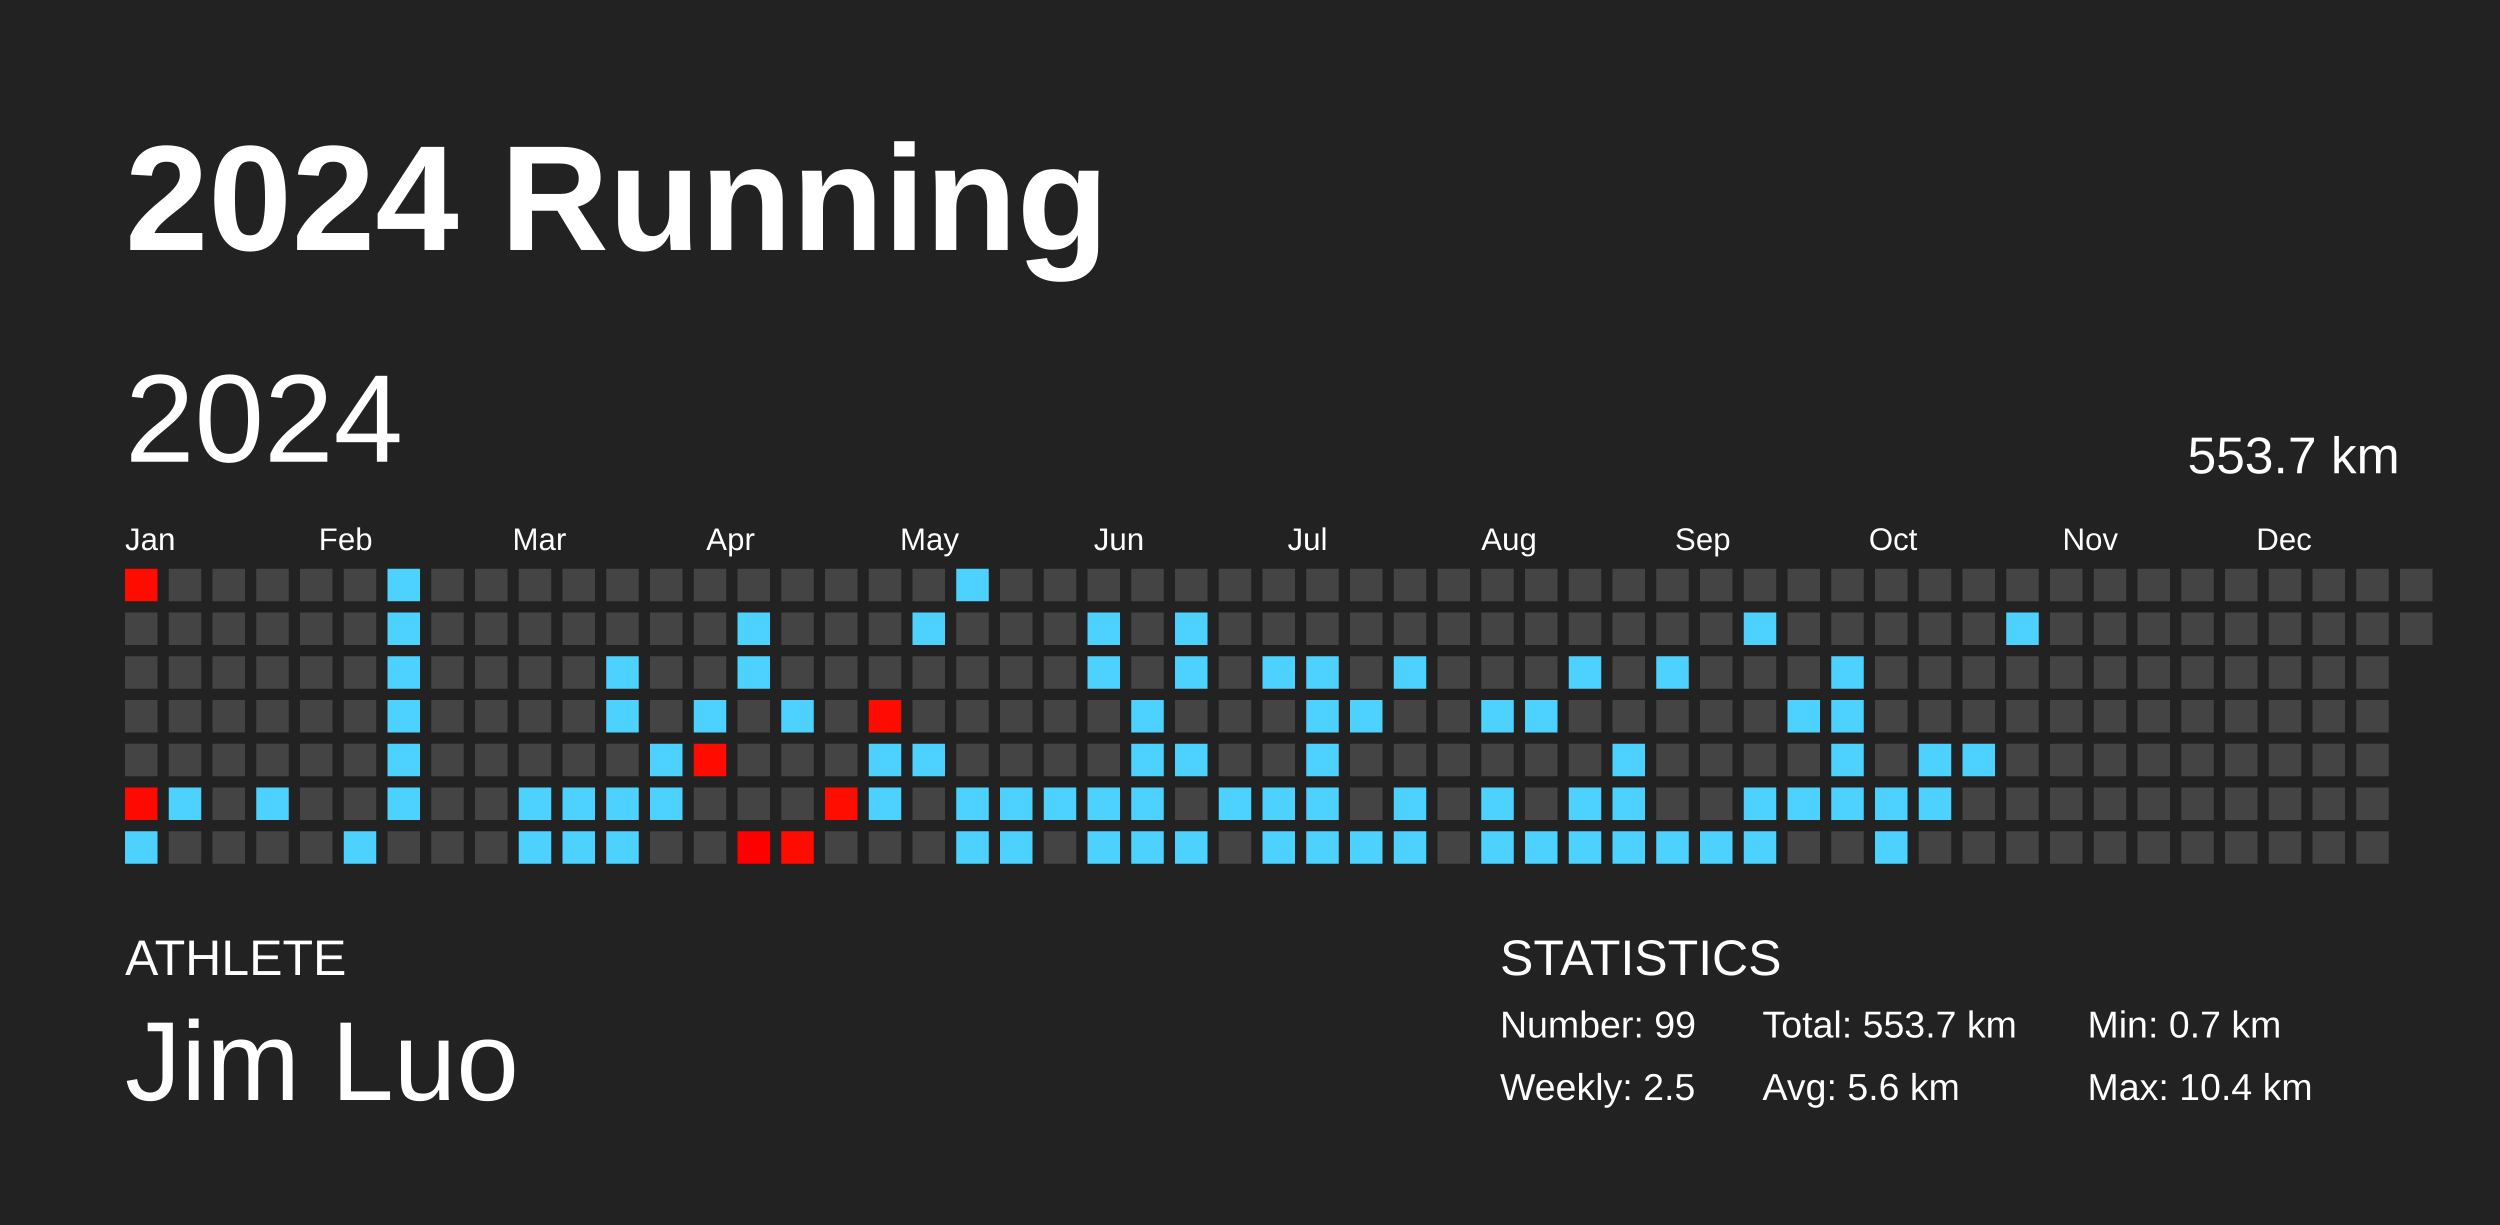
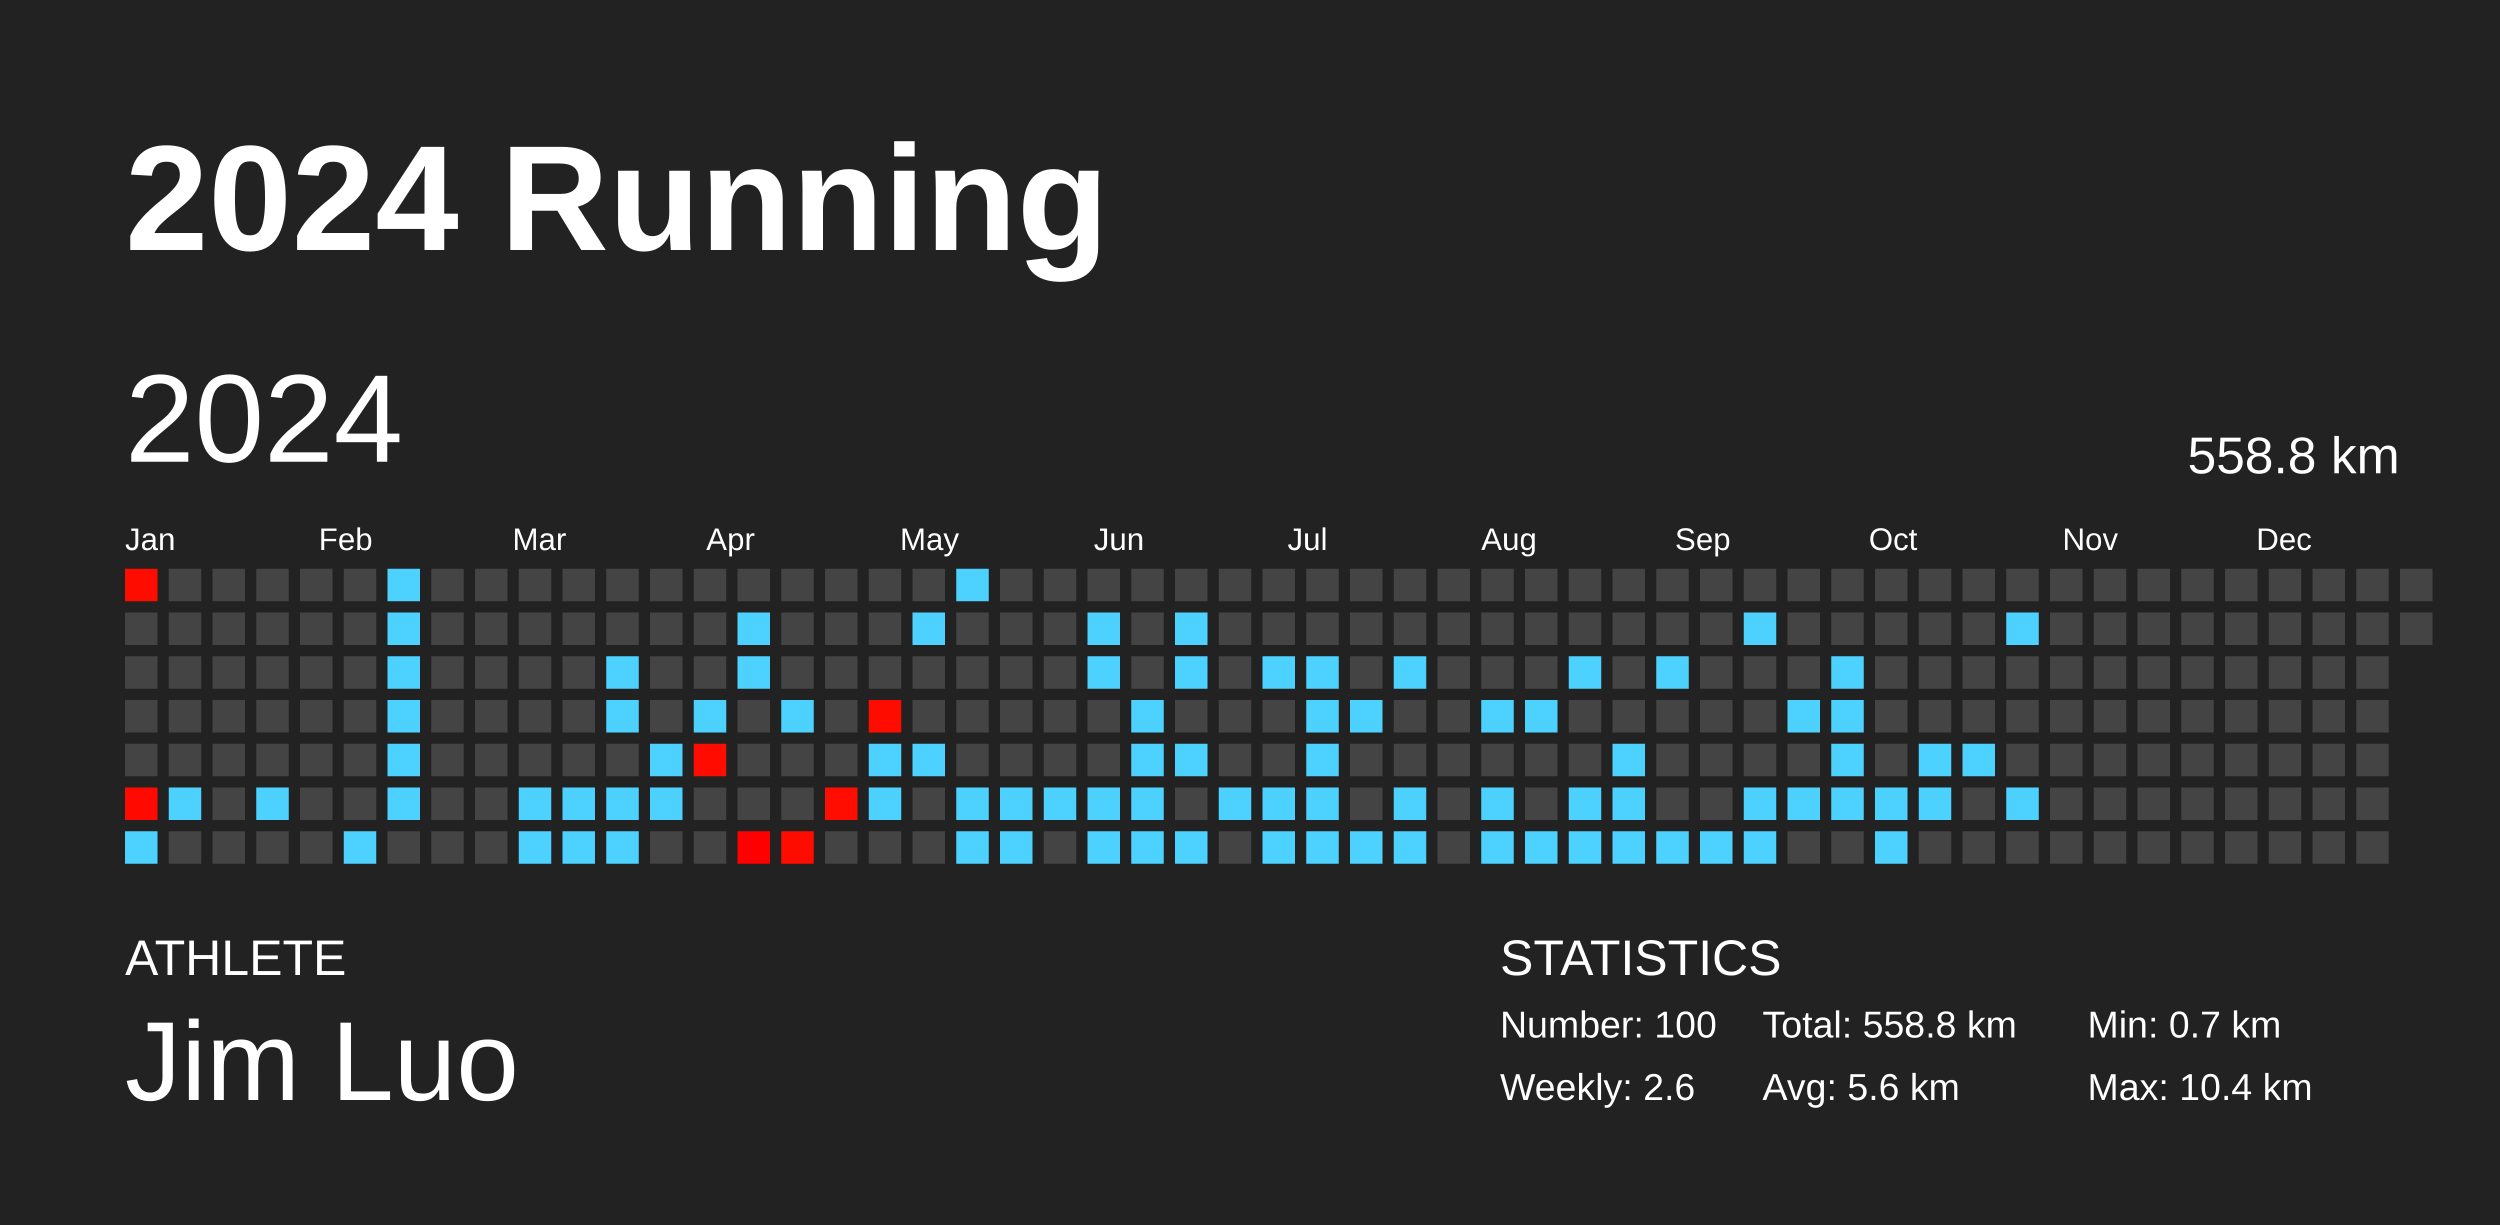
<svg xmlns="http://www.w3.org/2000/svg" baseProfile="full" height="98mm" version="1.1" viewBox="0,0,200,98" width="200mm">
  <defs />
  <rect fill="#222222" height="98" width="200" x="0" y="0" />
  <text fill="#FFFFFF" style="font-size:12px; font-family:Arial; font-weight:bold;" x="10" y="20">2024 Running</text>
  <text fill="#FFFFFF" style="font-size:4px; font-family:Arial" x="10" y="78">ATHLETE</text>
  <text fill="#FFFFFF" style="font-size:9px; font-family:Arial" x="10" y="88">Jim Luo</text>
  <text fill="#FFFFFF" style="font-size:4px; font-family:Arial" x="120" y="78">STATISTICS</text>
-   <text fill="#FFFFFF" style="font-size:3px; font-family:Arial" x="120" y="83">Number: 99</text>
-   <text fill="#FFFFFF" style="font-size:3px; font-family:Arial" x="120" y="88">Weekly: 2.5</text>
-   <text fill="#FFFFFF" style="font-size:3px; font-family:Arial" x="141" y="83">Total: 553.7 km</text>
+   <text fill="#FFFFFF" style="font-size:3px; font-family:Arial" x="120" y="83">Number: 100</text>
+   <text fill="#FFFFFF" style="font-size:3px; font-family:Arial" x="120" y="88">Weekly: 2.6</text>
+   <text fill="#FFFFFF" style="font-size:3px; font-family:Arial" x="141" y="83">Total: 558.8 km</text>
  <text fill="#FFFFFF" style="font-size:3px; font-family:Arial" x="141" y="88">Avg: 5.6 km</text>
  <text fill="#FFFFFF" style="font-size:3px; font-family:Arial" x="167" y="83">Min: 0.7 km</text>
  <text fill="#FFFFFF" style="font-size:3px; font-family:Arial" x="167" y="88">Max: 10.4 km</text>
  <text dominant-baseline="hanging" fill="#FFFFFF" style="font-size:10.0px; font-family:Arial;" x="10" y="30">2024</text>
-   <text dominant-baseline="hanging" fill="#FFFFFF" style="font-size:4.125px; font-family:Arial;" x="175" y="35">553.7 km</text>
+   <text dominant-baseline="hanging" fill="#FFFFFF" style="font-size:4.125px; font-family:Arial;" x="175" y="35">558.8 km</text>
  <text fill="#FFFFFF" style="font-size:2.5px; font-family:Arial" x="10.0" y="44">Jan</text>
  <text fill="#FFFFFF" style="font-size:2.5px; font-family:Arial" x="25.5" y="44">Feb</text>
  <text fill="#FFFFFF" style="font-size:2.5px; font-family:Arial" x="41.0" y="44">Mar</text>
  <text fill="#FFFFFF" style="font-size:2.5px; font-family:Arial" x="56.5" y="44">Apr</text>
  <text fill="#FFFFFF" style="font-size:2.5px; font-family:Arial" x="72.0" y="44">May</text>
  <text fill="#FFFFFF" style="font-size:2.5px; font-family:Arial" x="87.5" y="44">Jun</text>
  <text fill="#FFFFFF" style="font-size:2.5px; font-family:Arial" x="103.0" y="44">Jul</text>
  <text fill="#FFFFFF" style="font-size:2.5px; font-family:Arial" x="118.5" y="44">Aug</text>
  <text fill="#FFFFFF" style="font-size:2.5px; font-family:Arial" x="134.0" y="44">Sep</text>
  <text fill="#FFFFFF" style="font-size:2.5px; font-family:Arial" x="149.5" y="44">Oct</text>
  <text fill="#FFFFFF" style="font-size:2.5px; font-family:Arial" x="165.0" y="44">Nov</text>
  <text fill="#FFFFFF" style="font-size:2.5px; font-family:Arial" x="180.5" y="44">Dec</text>
  <rect fill="#ff0c00" height="2.6" width="2.6" x="10.0" y="45.5" />
  <rect fill="#444444" height="2.6" width="2.6" x="10.0" y="49.0" />
  <rect fill="#444444" height="2.6" width="2.6" x="10.0" y="52.5" />
  <rect fill="#444444" height="2.6" width="2.6" x="10.0" y="56.0" />
  <rect fill="#444444" height="2.6" width="2.6" x="10.0" y="59.5" />
  <rect fill="#ff0900" height="2.6" width="2.6" x="10.0" y="63.0" />
  <rect fill="#4dd2ff" height="2.6" width="2.6" x="10.0" y="66.5" />
  <rect fill="#444444" height="2.6" width="2.6" x="13.5" y="45.5" />
  <rect fill="#444444" height="2.6" width="2.6" x="13.5" y="49.0" />
  <rect fill="#444444" height="2.6" width="2.6" x="13.5" y="52.5" />
  <rect fill="#444444" height="2.6" width="2.6" x="13.5" y="56.0" />
  <rect fill="#444444" height="2.6" width="2.6" x="13.5" y="59.5" />
  <rect fill="#4dd2ff" height="2.6" width="2.6" x="13.5" y="63.0" />
  <rect fill="#444444" height="2.6" width="2.6" x="13.5" y="66.5" />
  <rect fill="#444444" height="2.6" width="2.6" x="17.0" y="45.5" />
  <rect fill="#444444" height="2.6" width="2.6" x="17.0" y="49.0" />
  <rect fill="#444444" height="2.6" width="2.6" x="17.0" y="52.5" />
  <rect fill="#444444" height="2.6" width="2.6" x="17.0" y="56.0" />
  <rect fill="#444444" height="2.6" width="2.6" x="17.0" y="59.5" />
  <rect fill="#444444" height="2.6" width="2.6" x="17.0" y="63.0" />
  <rect fill="#444444" height="2.6" width="2.6" x="17.0" y="66.5" />
  <rect fill="#444444" height="2.6" width="2.6" x="20.5" y="45.5" />
  <rect fill="#444444" height="2.6" width="2.6" x="20.5" y="49.0" />
  <rect fill="#444444" height="2.6" width="2.6" x="20.5" y="52.5" />
  <rect fill="#444444" height="2.6" width="2.6" x="20.5" y="56.0" />
  <rect fill="#444444" height="2.6" width="2.6" x="20.5" y="59.5" />
  <rect fill="#4dd2ff" height="2.6" width="2.6" x="20.5" y="63.0" />
  <rect fill="#444444" height="2.6" width="2.6" x="20.5" y="66.5" />
  <rect fill="#444444" height="2.6" width="2.6" x="24.0" y="45.5" />
  <rect fill="#444444" height="2.6" width="2.6" x="24.0" y="49.0" />
  <rect fill="#444444" height="2.6" width="2.6" x="24.0" y="52.5" />
  <rect fill="#444444" height="2.6" width="2.6" x="24.0" y="56.0" />
  <rect fill="#444444" height="2.6" width="2.6" x="24.0" y="59.5" />
  <rect fill="#444444" height="2.6" width="2.6" x="24.0" y="63.0" />
  <rect fill="#444444" height="2.6" width="2.6" x="24.0" y="66.5" />
  <rect fill="#444444" height="2.6" width="2.6" x="27.5" y="45.5" />
  <rect fill="#444444" height="2.6" width="2.6" x="27.5" y="49.0" />
  <rect fill="#444444" height="2.6" width="2.6" x="27.5" y="52.5" />
  <rect fill="#444444" height="2.6" width="2.6" x="27.5" y="56.0" />
  <rect fill="#444444" height="2.6" width="2.6" x="27.5" y="59.5" />
  <rect fill="#444444" height="2.6" width="2.6" x="27.5" y="63.0" />
  <rect fill="#4dd2ff" height="2.6" width="2.6" x="27.5" y="66.5" />
  <rect fill="#4dd2ff" height="2.6" width="2.6" x="31.0" y="45.5" />
  <rect fill="#4dd2ff" height="2.6" width="2.6" x="31.0" y="49.0" />
  <rect fill="#4dd2ff" height="2.6" width="2.6" x="31.0" y="52.5" />
  <rect fill="#4dd2ff" height="2.6" width="2.6" x="31.0" y="56.0" />
  <rect fill="#4dd2ff" height="2.6" width="2.6" x="31.0" y="59.5" />
  <rect fill="#4dd2ff" height="2.6" width="2.6" x="31.0" y="63.0" />
  <rect fill="#444444" height="2.6" width="2.6" x="31.0" y="66.5" />
  <rect fill="#444444" height="2.6" width="2.6" x="34.5" y="45.5" />
  <rect fill="#444444" height="2.6" width="2.6" x="34.5" y="49.0" />
  <rect fill="#444444" height="2.6" width="2.6" x="34.5" y="52.5" />
  <rect fill="#444444" height="2.6" width="2.6" x="34.5" y="56.0" />
  <rect fill="#444444" height="2.6" width="2.6" x="34.5" y="59.5" />
  <rect fill="#444444" height="2.6" width="2.6" x="34.5" y="63.0" />
  <rect fill="#444444" height="2.6" width="2.6" x="34.5" y="66.5" />
  <rect fill="#444444" height="2.6" width="2.6" x="38.0" y="45.5" />
  <rect fill="#444444" height="2.6" width="2.6" x="38.0" y="49.0" />
  <rect fill="#444444" height="2.6" width="2.6" x="38.0" y="52.5" />
  <rect fill="#444444" height="2.6" width="2.6" x="38.0" y="56.0" />
  <rect fill="#444444" height="2.6" width="2.6" x="38.0" y="59.5" />
  <rect fill="#444444" height="2.6" width="2.6" x="38.0" y="63.0" />
  <rect fill="#444444" height="2.6" width="2.6" x="38.0" y="66.5" />
  <rect fill="#444444" height="2.6" width="2.6" x="41.5" y="45.5" />
  <rect fill="#444444" height="2.6" width="2.6" x="41.5" y="49.0" />
  <rect fill="#444444" height="2.6" width="2.6" x="41.5" y="52.5" />
  <rect fill="#444444" height="2.6" width="2.6" x="41.5" y="56.0" />
  <rect fill="#444444" height="2.6" width="2.6" x="41.5" y="59.5" />
  <rect fill="#4dd2ff" height="2.6" width="2.6" x="41.5" y="63.0" />
  <rect fill="#4dd2ff" height="2.6" width="2.6" x="41.5" y="66.5" />
  <rect fill="#444444" height="2.6" width="2.6" x="45.0" y="45.5" />
  <rect fill="#444444" height="2.6" width="2.6" x="45.0" y="49.0" />
  <rect fill="#444444" height="2.6" width="2.6" x="45.0" y="52.5" />
  <rect fill="#444444" height="2.6" width="2.6" x="45.0" y="56.0" />
  <rect fill="#444444" height="2.6" width="2.6" x="45.0" y="59.5" />
  <rect fill="#4dd2ff" height="2.6" width="2.6" x="45.0" y="63.0" />
  <rect fill="#4dd2ff" height="2.6" width="2.6" x="45.0" y="66.5" />
  <rect fill="#444444" height="2.6" width="2.6" x="48.5" y="45.5" />
  <rect fill="#444444" height="2.6" width="2.6" x="48.5" y="49.0" />
  <rect fill="#4dd2ff" height="2.6" width="2.6" x="48.5" y="52.5" />
  <rect fill="#4dd2ff" height="2.6" width="2.6" x="48.5" y="56.0" />
  <rect fill="#444444" height="2.6" width="2.6" x="48.5" y="59.5" />
  <rect fill="#4dd2ff" height="2.6" width="2.6" x="48.5" y="63.0" />
  <rect fill="#4dd2ff" height="2.6" width="2.6" x="48.5" y="66.5" />
  <rect fill="#444444" height="2.6" width="2.6" x="52.0" y="45.5" />
  <rect fill="#444444" height="2.6" width="2.6" x="52.0" y="49.0" />
  <rect fill="#444444" height="2.6" width="2.6" x="52.0" y="52.5" />
  <rect fill="#444444" height="2.6" width="2.6" x="52.0" y="56.0" />
  <rect fill="#4dd2ff" height="2.6" width="2.6" x="52.0" y="59.5" />
  <rect fill="#4dd2ff" height="2.6" width="2.6" x="52.0" y="63.0" />
  <rect fill="#444444" height="2.6" width="2.6" x="52.0" y="66.5" />
  <rect fill="#444444" height="2.6" width="2.6" x="55.5" y="45.5" />
  <rect fill="#444444" height="2.6" width="2.6" x="55.5" y="49.0" />
  <rect fill="#444444" height="2.6" width="2.6" x="55.5" y="52.5" />
  <rect fill="#4dd2ff" height="2.6" width="2.6" x="55.5" y="56.0" />
  <rect fill="#ff0b00" height="2.6" width="2.6" x="55.5" y="59.5" />
  <rect fill="#444444" height="2.6" width="2.6" x="55.5" y="63.0" />
  <rect fill="#444444" height="2.6" width="2.6" x="55.5" y="66.5" />
  <rect fill="#444444" height="2.6" width="2.6" x="59.0" y="45.5" />
  <rect fill="#4dd2ff" height="2.6" width="2.6" x="59.0" y="49.0" />
  <rect fill="#4dd2ff" height="2.6" width="2.6" x="59.0" y="52.5" />
  <rect fill="#444444" height="2.6" width="2.6" x="59.0" y="56.0" />
  <rect fill="#444444" height="2.6" width="2.6" x="59.0" y="59.5" />
  <rect fill="#444444" height="2.6" width="2.6" x="59.0" y="63.0" />
  <rect fill="#ff0000" height="2.6" width="2.6" x="59.0" y="66.5" />
  <rect fill="#444444" height="2.6" width="2.6" x="62.5" y="45.5" />
  <rect fill="#444444" height="2.6" width="2.6" x="62.5" y="49.0" />
  <rect fill="#444444" height="2.6" width="2.6" x="62.5" y="52.5" />
  <rect fill="#4dd2ff" height="2.6" width="2.6" x="62.5" y="56.0" />
  <rect fill="#444444" height="2.6" width="2.6" x="62.5" y="59.5" />
  <rect fill="#444444" height="2.6" width="2.6" x="62.5" y="63.0" />
  <rect fill="#ff0c00" height="2.6" width="2.6" x="62.5" y="66.5" />
  <rect fill="#444444" height="2.6" width="2.6" x="66.0" y="45.5" />
  <rect fill="#444444" height="2.6" width="2.6" x="66.0" y="49.0" />
  <rect fill="#444444" height="2.6" width="2.6" x="66.0" y="52.5" />
  <rect fill="#444444" height="2.6" width="2.6" x="66.0" y="56.0" />
  <rect fill="#444444" height="2.6" width="2.6" x="66.0" y="59.5" />
  <rect fill="#ff0d00" height="2.6" width="2.6" x="66.0" y="63.0" />
  <rect fill="#444444" height="2.6" width="2.6" x="66.0" y="66.5" />
  <rect fill="#444444" height="2.6" width="2.6" x="69.5" y="45.5" />
  <rect fill="#444444" height="2.6" width="2.6" x="69.5" y="49.0" />
  <rect fill="#444444" height="2.6" width="2.6" x="69.5" y="52.5" />
  <rect fill="#ff0c00" height="2.6" width="2.6" x="69.5" y="56.0" />
  <rect fill="#4dd2ff" height="2.6" width="2.6" x="69.5" y="59.5" />
  <rect fill="#4dd2ff" height="2.6" width="2.6" x="69.5" y="63.0" />
  <rect fill="#444444" height="2.6" width="2.6" x="69.5" y="66.5" />
  <rect fill="#444444" height="2.6" width="2.6" x="73.0" y="45.5" />
  <rect fill="#4dd2ff" height="2.6" width="2.6" x="73.0" y="49.0" />
  <rect fill="#444444" height="2.6" width="2.6" x="73.0" y="52.5" />
  <rect fill="#444444" height="2.6" width="2.6" x="73.0" y="56.0" />
  <rect fill="#4dd2ff" height="2.6" width="2.6" x="73.0" y="59.5" />
  <rect fill="#444444" height="2.6" width="2.6" x="73.0" y="63.0" />
  <rect fill="#444444" height="2.6" width="2.6" x="73.0" y="66.5" />
  <rect fill="#4dd2ff" height="2.6" width="2.6" x="76.5" y="45.5" />
  <rect fill="#444444" height="2.6" width="2.6" x="76.5" y="49.0" />
  <rect fill="#444444" height="2.6" width="2.6" x="76.5" y="52.5" />
  <rect fill="#444444" height="2.6" width="2.6" x="76.5" y="56.0" />
  <rect fill="#444444" height="2.6" width="2.6" x="76.5" y="59.5" />
  <rect fill="#4dd2ff" height="2.6" width="2.6" x="76.5" y="63.0" />
  <rect fill="#4dd2ff" height="2.6" width="2.6" x="76.5" y="66.5" />
  <rect fill="#444444" height="2.6" width="2.6" x="80.0" y="45.5" />
  <rect fill="#444444" height="2.6" width="2.6" x="80.0" y="49.0" />
  <rect fill="#444444" height="2.6" width="2.6" x="80.0" y="52.5" />
  <rect fill="#444444" height="2.6" width="2.6" x="80.0" y="56.0" />
  <rect fill="#444444" height="2.6" width="2.6" x="80.0" y="59.5" />
  <rect fill="#4dd2ff" height="2.6" width="2.6" x="80.0" y="63.0" />
  <rect fill="#4dd2ff" height="2.6" width="2.6" x="80.0" y="66.5" />
  <rect fill="#444444" height="2.6" width="2.6" x="83.5" y="45.5" />
  <rect fill="#444444" height="2.6" width="2.6" x="83.5" y="49.0" />
  <rect fill="#444444" height="2.6" width="2.6" x="83.5" y="52.5" />
  <rect fill="#444444" height="2.6" width="2.6" x="83.5" y="56.0" />
  <rect fill="#444444" height="2.6" width="2.6" x="83.5" y="59.5" />
  <rect fill="#4dd2ff" height="2.6" width="2.6" x="83.5" y="63.0" />
  <rect fill="#444444" height="2.6" width="2.6" x="83.5" y="66.5" />
  <rect fill="#444444" height="2.6" width="2.6" x="87.0" y="45.5" />
  <rect fill="#4dd2ff" height="2.6" width="2.6" x="87.0" y="49.0" />
  <rect fill="#4dd2ff" height="2.6" width="2.6" x="87.0" y="52.5" />
  <rect fill="#444444" height="2.6" width="2.6" x="87.0" y="56.0" />
  <rect fill="#444444" height="2.6" width="2.6" x="87.0" y="59.5" />
  <rect fill="#4dd2ff" height="2.6" width="2.6" x="87.0" y="63.0" />
  <rect fill="#4dd2ff" height="2.6" width="2.6" x="87.0" y="66.5" />
  <rect fill="#444444" height="2.6" width="2.6" x="90.5" y="45.5" />
  <rect fill="#444444" height="2.6" width="2.6" x="90.5" y="49.0" />
  <rect fill="#444444" height="2.6" width="2.6" x="90.5" y="52.5" />
  <rect fill="#4dd2ff" height="2.6" width="2.6" x="90.5" y="56.0" />
  <rect fill="#4dd2ff" height="2.6" width="2.6" x="90.5" y="59.5" />
  <rect fill="#4dd2ff" height="2.6" width="2.6" x="90.5" y="63.0" />
  <rect fill="#4dd2ff" height="2.6" width="2.6" x="90.5" y="66.5" />
  <rect fill="#444444" height="2.6" width="2.6" x="94.0" y="45.5" />
  <rect fill="#4dd2ff" height="2.6" width="2.6" x="94.0" y="49.0" />
  <rect fill="#4dd2ff" height="2.6" width="2.6" x="94.0" y="52.5" />
  <rect fill="#444444" height="2.6" width="2.6" x="94.0" y="56.0" />
  <rect fill="#4dd2ff" height="2.6" width="2.6" x="94.0" y="59.5" />
  <rect fill="#444444" height="2.6" width="2.6" x="94.0" y="63.0" />
  <rect fill="#4dd2ff" height="2.6" width="2.6" x="94.0" y="66.5" />
  <rect fill="#444444" height="2.6" width="2.6" x="97.5" y="45.5" />
  <rect fill="#444444" height="2.6" width="2.6" x="97.5" y="49.0" />
  <rect fill="#444444" height="2.6" width="2.6" x="97.5" y="52.5" />
  <rect fill="#444444" height="2.6" width="2.6" x="97.5" y="56.0" />
  <rect fill="#444444" height="2.6" width="2.6" x="97.5" y="59.5" />
  <rect fill="#4dd2ff" height="2.6" width="2.6" x="97.5" y="63.0" />
  <rect fill="#444444" height="2.6" width="2.6" x="97.5" y="66.5" />
  <rect fill="#444444" height="2.6" width="2.6" x="101.0" y="45.5" />
  <rect fill="#444444" height="2.6" width="2.6" x="101.0" y="49.0" />
  <rect fill="#4dd2ff" height="2.6" width="2.6" x="101.0" y="52.5" />
  <rect fill="#444444" height="2.6" width="2.6" x="101.0" y="56.0" />
  <rect fill="#444444" height="2.6" width="2.6" x="101.0" y="59.5" />
  <rect fill="#4dd2ff" height="2.6" width="2.6" x="101.0" y="63.0" />
  <rect fill="#4dd2ff" height="2.6" width="2.6" x="101.0" y="66.5" />
  <rect fill="#444444" height="2.6" width="2.6" x="104.5" y="45.5" />
  <rect fill="#444444" height="2.6" width="2.6" x="104.5" y="49.0" />
  <rect fill="#4dd2ff" height="2.6" width="2.6" x="104.5" y="52.5" />
  <rect fill="#4dd2ff" height="2.6" width="2.6" x="104.5" y="56.0" />
  <rect fill="#4dd2ff" height="2.6" width="2.6" x="104.5" y="59.5" />
  <rect fill="#4dd2ff" height="2.6" width="2.6" x="104.5" y="63.0" />
  <rect fill="#4dd2ff" height="2.6" width="2.6" x="104.5" y="66.5" />
  <rect fill="#444444" height="2.6" width="2.6" x="108.0" y="45.5" />
  <rect fill="#444444" height="2.6" width="2.6" x="108.0" y="49.0" />
  <rect fill="#444444" height="2.6" width="2.6" x="108.0" y="52.5" />
  <rect fill="#4dd2ff" height="2.6" width="2.6" x="108.0" y="56.0" />
  <rect fill="#444444" height="2.6" width="2.6" x="108.0" y="59.5" />
  <rect fill="#444444" height="2.6" width="2.6" x="108.0" y="63.0" />
  <rect fill="#4dd2ff" height="2.6" width="2.6" x="108.0" y="66.5" />
  <rect fill="#444444" height="2.6" width="2.6" x="111.5" y="45.5" />
  <rect fill="#444444" height="2.6" width="2.6" x="111.5" y="49.0" />
  <rect fill="#4dd2ff" height="2.6" width="2.6" x="111.5" y="52.5" />
  <rect fill="#444444" height="2.6" width="2.6" x="111.5" y="56.0" />
  <rect fill="#444444" height="2.6" width="2.6" x="111.5" y="59.5" />
  <rect fill="#4dd2ff" height="2.6" width="2.6" x="111.5" y="63.0" />
  <rect fill="#4dd2ff" height="2.6" width="2.6" x="111.5" y="66.5" />
  <rect fill="#444444" height="2.6" width="2.6" x="115.0" y="45.5" />
  <rect fill="#444444" height="2.6" width="2.6" x="115.0" y="49.0" />
  <rect fill="#444444" height="2.6" width="2.6" x="115.0" y="52.5" />
  <rect fill="#444444" height="2.6" width="2.6" x="115.0" y="56.0" />
  <rect fill="#444444" height="2.6" width="2.6" x="115.0" y="59.5" />
  <rect fill="#444444" height="2.6" width="2.6" x="115.0" y="63.0" />
  <rect fill="#444444" height="2.6" width="2.6" x="115.0" y="66.5" />
  <rect fill="#444444" height="2.6" width="2.6" x="118.5" y="45.5" />
  <rect fill="#444444" height="2.6" width="2.6" x="118.5" y="49.0" />
  <rect fill="#444444" height="2.6" width="2.6" x="118.5" y="52.5" />
  <rect fill="#4dd2ff" height="2.6" width="2.6" x="118.5" y="56.0" />
  <rect fill="#444444" height="2.6" width="2.6" x="118.5" y="59.5" />
  <rect fill="#4dd2ff" height="2.6" width="2.6" x="118.5" y="63.0" />
  <rect fill="#4dd2ff" height="2.6" width="2.6" x="118.5" y="66.5" />
  <rect fill="#444444" height="2.6" width="2.6" x="122.0" y="45.5" />
  <rect fill="#444444" height="2.6" width="2.6" x="122.0" y="49.0" />
  <rect fill="#444444" height="2.6" width="2.6" x="122.0" y="52.5" />
  <rect fill="#4dd2ff" height="2.6" width="2.6" x="122.0" y="56.0" />
  <rect fill="#444444" height="2.6" width="2.6" x="122.0" y="59.5" />
  <rect fill="#444444" height="2.6" width="2.6" x="122.0" y="63.0" />
  <rect fill="#4dd2ff" height="2.6" width="2.6" x="122.0" y="66.5" />
  <rect fill="#444444" height="2.6" width="2.6" x="125.5" y="45.5" />
  <rect fill="#444444" height="2.6" width="2.6" x="125.5" y="49.0" />
  <rect fill="#4dd2ff" height="2.6" width="2.6" x="125.5" y="52.5" />
  <rect fill="#444444" height="2.6" width="2.6" x="125.5" y="56.0" />
  <rect fill="#444444" height="2.6" width="2.6" x="125.5" y="59.5" />
  <rect fill="#4dd2ff" height="2.6" width="2.6" x="125.5" y="63.0" />
  <rect fill="#4dd2ff" height="2.6" width="2.6" x="125.5" y="66.5" />
  <rect fill="#444444" height="2.6" width="2.6" x="129.0" y="45.5" />
  <rect fill="#444444" height="2.6" width="2.6" x="129.0" y="49.0" />
  <rect fill="#444444" height="2.6" width="2.6" x="129.0" y="52.5" />
  <rect fill="#444444" height="2.6" width="2.6" x="129.0" y="56.0" />
  <rect fill="#4dd2ff" height="2.6" width="2.6" x="129.0" y="59.5" />
  <rect fill="#4dd2ff" height="2.6" width="2.6" x="129.0" y="63.0" />
  <rect fill="#4dd2ff" height="2.6" width="2.6" x="129.0" y="66.5" />
  <rect fill="#444444" height="2.6" width="2.6" x="132.5" y="45.5" />
  <rect fill="#444444" height="2.6" width="2.6" x="132.5" y="49.0" />
  <rect fill="#4dd2ff" height="2.6" width="2.6" x="132.5" y="52.5" />
  <rect fill="#444444" height="2.6" width="2.6" x="132.5" y="56.0" />
  <rect fill="#444444" height="2.6" width="2.6" x="132.5" y="59.5" />
  <rect fill="#444444" height="2.6" width="2.6" x="132.5" y="63.0" />
  <rect fill="#4dd2ff" height="2.6" width="2.6" x="132.5" y="66.5" />
  <rect fill="#444444" height="2.6" width="2.6" x="136.0" y="45.5" />
  <rect fill="#444444" height="2.6" width="2.6" x="136.0" y="49.0" />
  <rect fill="#444444" height="2.6" width="2.6" x="136.0" y="52.5" />
  <rect fill="#444444" height="2.6" width="2.6" x="136.0" y="56.0" />
  <rect fill="#444444" height="2.6" width="2.6" x="136.0" y="59.5" />
  <rect fill="#444444" height="2.6" width="2.6" x="136.0" y="63.0" />
  <rect fill="#4dd2ff" height="2.6" width="2.6" x="136.0" y="66.5" />
  <rect fill="#444444" height="2.6" width="2.6" x="139.5" y="45.5" />
  <rect fill="#4dd2ff" height="2.6" width="2.6" x="139.5" y="49.0" />
  <rect fill="#444444" height="2.6" width="2.6" x="139.5" y="52.5" />
  <rect fill="#444444" height="2.6" width="2.6" x="139.5" y="56.0" />
  <rect fill="#444444" height="2.6" width="2.6" x="139.5" y="59.5" />
  <rect fill="#4dd2ff" height="2.6" width="2.6" x="139.5" y="63.0" />
  <rect fill="#4dd2ff" height="2.6" width="2.6" x="139.5" y="66.5" />
  <rect fill="#444444" height="2.6" width="2.6" x="143.0" y="45.5" />
  <rect fill="#444444" height="2.6" width="2.6" x="143.0" y="49.0" />
  <rect fill="#444444" height="2.6" width="2.6" x="143.0" y="52.5" />
  <rect fill="#4dd2ff" height="2.6" width="2.6" x="143.0" y="56.0" />
  <rect fill="#444444" height="2.6" width="2.6" x="143.0" y="59.5" />
  <rect fill="#4dd2ff" height="2.6" width="2.6" x="143.0" y="63.0" />
  <rect fill="#444444" height="2.6" width="2.6" x="143.0" y="66.5" />
  <rect fill="#444444" height="2.6" width="2.6" x="146.5" y="45.5" />
  <rect fill="#444444" height="2.6" width="2.6" x="146.5" y="49.0" />
  <rect fill="#4dd2ff" height="2.6" width="2.6" x="146.5" y="52.5" />
  <rect fill="#4dd2ff" height="2.6" width="2.6" x="146.5" y="56.0" />
  <rect fill="#4dd2ff" height="2.6" width="2.6" x="146.5" y="59.5" />
  <rect fill="#4dd2ff" height="2.6" width="2.6" x="146.5" y="63.0" />
  <rect fill="#444444" height="2.6" width="2.6" x="146.5" y="66.5" />
  <rect fill="#444444" height="2.6" width="2.6" x="150.0" y="45.5" />
  <rect fill="#444444" height="2.6" width="2.6" x="150.0" y="49.0" />
  <rect fill="#444444" height="2.6" width="2.6" x="150.0" y="52.5" />
  <rect fill="#444444" height="2.6" width="2.6" x="150.0" y="56.0" />
  <rect fill="#444444" height="2.6" width="2.6" x="150.0" y="59.5" />
  <rect fill="#4dd2ff" height="2.6" width="2.6" x="150.0" y="63.0" />
  <rect fill="#4dd2ff" height="2.6" width="2.6" x="150.0" y="66.5" />
  <rect fill="#444444" height="2.6" width="2.6" x="153.5" y="45.5" />
  <rect fill="#444444" height="2.6" width="2.6" x="153.5" y="49.0" />
  <rect fill="#444444" height="2.6" width="2.6" x="153.5" y="52.5" />
  <rect fill="#444444" height="2.6" width="2.6" x="153.5" y="56.0" />
  <rect fill="#4dd2ff" height="2.6" width="2.6" x="153.5" y="59.5" />
  <rect fill="#4dd2ff" height="2.6" width="2.6" x="153.5" y="63.0" />
  <rect fill="#444444" height="2.6" width="2.6" x="153.5" y="66.5" />
  <rect fill="#444444" height="2.6" width="2.6" x="157.0" y="45.5" />
  <rect fill="#444444" height="2.6" width="2.6" x="157.0" y="49.0" />
  <rect fill="#444444" height="2.6" width="2.6" x="157.0" y="52.5" />
  <rect fill="#444444" height="2.6" width="2.6" x="157.0" y="56.0" />
  <rect fill="#4dd2ff" height="2.6" width="2.6" x="157.0" y="59.5" />
  <rect fill="#444444" height="2.6" width="2.6" x="157.0" y="63.0" />
  <rect fill="#444444" height="2.6" width="2.6" x="157.0" y="66.5" />
  <rect fill="#444444" height="2.6" width="2.6" x="160.5" y="45.5" />
  <rect fill="#4dd2ff" height="2.6" width="2.6" x="160.5" y="49.0" />
  <rect fill="#444444" height="2.6" width="2.6" x="160.5" y="52.5" />
  <rect fill="#444444" height="2.6" width="2.6" x="160.5" y="56.0" />
  <rect fill="#444444" height="2.6" width="2.6" x="160.5" y="59.5" />
-   <rect fill="#444444" height="2.6" width="2.6" x="160.5" y="63.0" />
+   <rect fill="#4dd2ff" height="2.6" width="2.6" x="160.5" y="63.0" />
  <rect fill="#444444" height="2.6" width="2.6" x="160.5" y="66.5" />
  <rect fill="#444444" height="2.6" width="2.6" x="164.0" y="45.5" />
  <rect fill="#444444" height="2.6" width="2.6" x="164.0" y="49.0" />
  <rect fill="#444444" height="2.6" width="2.6" x="164.0" y="52.5" />
  <rect fill="#444444" height="2.6" width="2.6" x="164.0" y="56.0" />
  <rect fill="#444444" height="2.6" width="2.6" x="164.0" y="59.5" />
  <rect fill="#444444" height="2.6" width="2.6" x="164.0" y="63.0" />
  <rect fill="#444444" height="2.6" width="2.6" x="164.0" y="66.5" />
  <rect fill="#444444" height="2.6" width="2.6" x="167.5" y="45.5" />
  <rect fill="#444444" height="2.6" width="2.6" x="167.5" y="49.0" />
  <rect fill="#444444" height="2.6" width="2.6" x="167.5" y="52.5" />
  <rect fill="#444444" height="2.6" width="2.6" x="167.5" y="56.0" />
  <rect fill="#444444" height="2.6" width="2.6" x="167.5" y="59.5" />
  <rect fill="#444444" height="2.6" width="2.6" x="167.5" y="63.0" />
  <rect fill="#444444" height="2.6" width="2.6" x="167.5" y="66.5" />
  <rect fill="#444444" height="2.6" width="2.6" x="171.0" y="45.5" />
  <rect fill="#444444" height="2.6" width="2.6" x="171.0" y="49.0" />
  <rect fill="#444444" height="2.6" width="2.6" x="171.0" y="52.5" />
  <rect fill="#444444" height="2.6" width="2.6" x="171.0" y="56.0" />
  <rect fill="#444444" height="2.6" width="2.6" x="171.0" y="59.5" />
  <rect fill="#444444" height="2.6" width="2.6" x="171.0" y="63.0" />
  <rect fill="#444444" height="2.6" width="2.6" x="171.0" y="66.5" />
  <rect fill="#444444" height="2.6" width="2.6" x="174.5" y="45.5" />
  <rect fill="#444444" height="2.6" width="2.6" x="174.5" y="49.0" />
  <rect fill="#444444" height="2.6" width="2.6" x="174.5" y="52.5" />
  <rect fill="#444444" height="2.6" width="2.6" x="174.5" y="56.0" />
  <rect fill="#444444" height="2.6" width="2.6" x="174.5" y="59.5" />
  <rect fill="#444444" height="2.6" width="2.6" x="174.5" y="63.0" />
  <rect fill="#444444" height="2.6" width="2.6" x="174.5" y="66.5" />
  <rect fill="#444444" height="2.6" width="2.6" x="178.0" y="45.5" />
  <rect fill="#444444" height="2.6" width="2.6" x="178.0" y="49.0" />
  <rect fill="#444444" height="2.6" width="2.6" x="178.0" y="52.5" />
  <rect fill="#444444" height="2.6" width="2.6" x="178.0" y="56.0" />
  <rect fill="#444444" height="2.6" width="2.6" x="178.0" y="59.5" />
  <rect fill="#444444" height="2.6" width="2.6" x="178.0" y="63.0" />
  <rect fill="#444444" height="2.6" width="2.6" x="178.0" y="66.5" />
  <rect fill="#444444" height="2.6" width="2.6" x="181.5" y="45.5" />
  <rect fill="#444444" height="2.6" width="2.6" x="181.5" y="49.0" />
  <rect fill="#444444" height="2.6" width="2.6" x="181.5" y="52.5" />
  <rect fill="#444444" height="2.6" width="2.6" x="181.5" y="56.0" />
  <rect fill="#444444" height="2.6" width="2.6" x="181.5" y="59.5" />
  <rect fill="#444444" height="2.6" width="2.6" x="181.5" y="63.0" />
  <rect fill="#444444" height="2.6" width="2.6" x="181.5" y="66.5" />
  <rect fill="#444444" height="2.6" width="2.6" x="185.0" y="45.5" />
  <rect fill="#444444" height="2.6" width="2.6" x="185.0" y="49.0" />
  <rect fill="#444444" height="2.6" width="2.6" x="185.0" y="52.5" />
  <rect fill="#444444" height="2.6" width="2.6" x="185.0" y="56.0" />
  <rect fill="#444444" height="2.6" width="2.6" x="185.0" y="59.5" />
  <rect fill="#444444" height="2.6" width="2.6" x="185.0" y="63.0" />
  <rect fill="#444444" height="2.6" width="2.6" x="185.0" y="66.5" />
  <rect fill="#444444" height="2.6" width="2.6" x="188.5" y="45.5" />
  <rect fill="#444444" height="2.6" width="2.6" x="188.5" y="49.0" />
  <rect fill="#444444" height="2.6" width="2.6" x="188.5" y="52.5" />
  <rect fill="#444444" height="2.6" width="2.6" x="188.5" y="56.0" />
  <rect fill="#444444" height="2.6" width="2.6" x="188.5" y="59.5" />
  <rect fill="#444444" height="2.6" width="2.6" x="188.5" y="63.0" />
  <rect fill="#444444" height="2.6" width="2.6" x="188.5" y="66.5" />
  <rect fill="#444444" height="2.6" width="2.6" x="192.0" y="45.5" />
  <rect fill="#444444" height="2.6" width="2.6" x="192.0" y="49.0" />
</svg>
